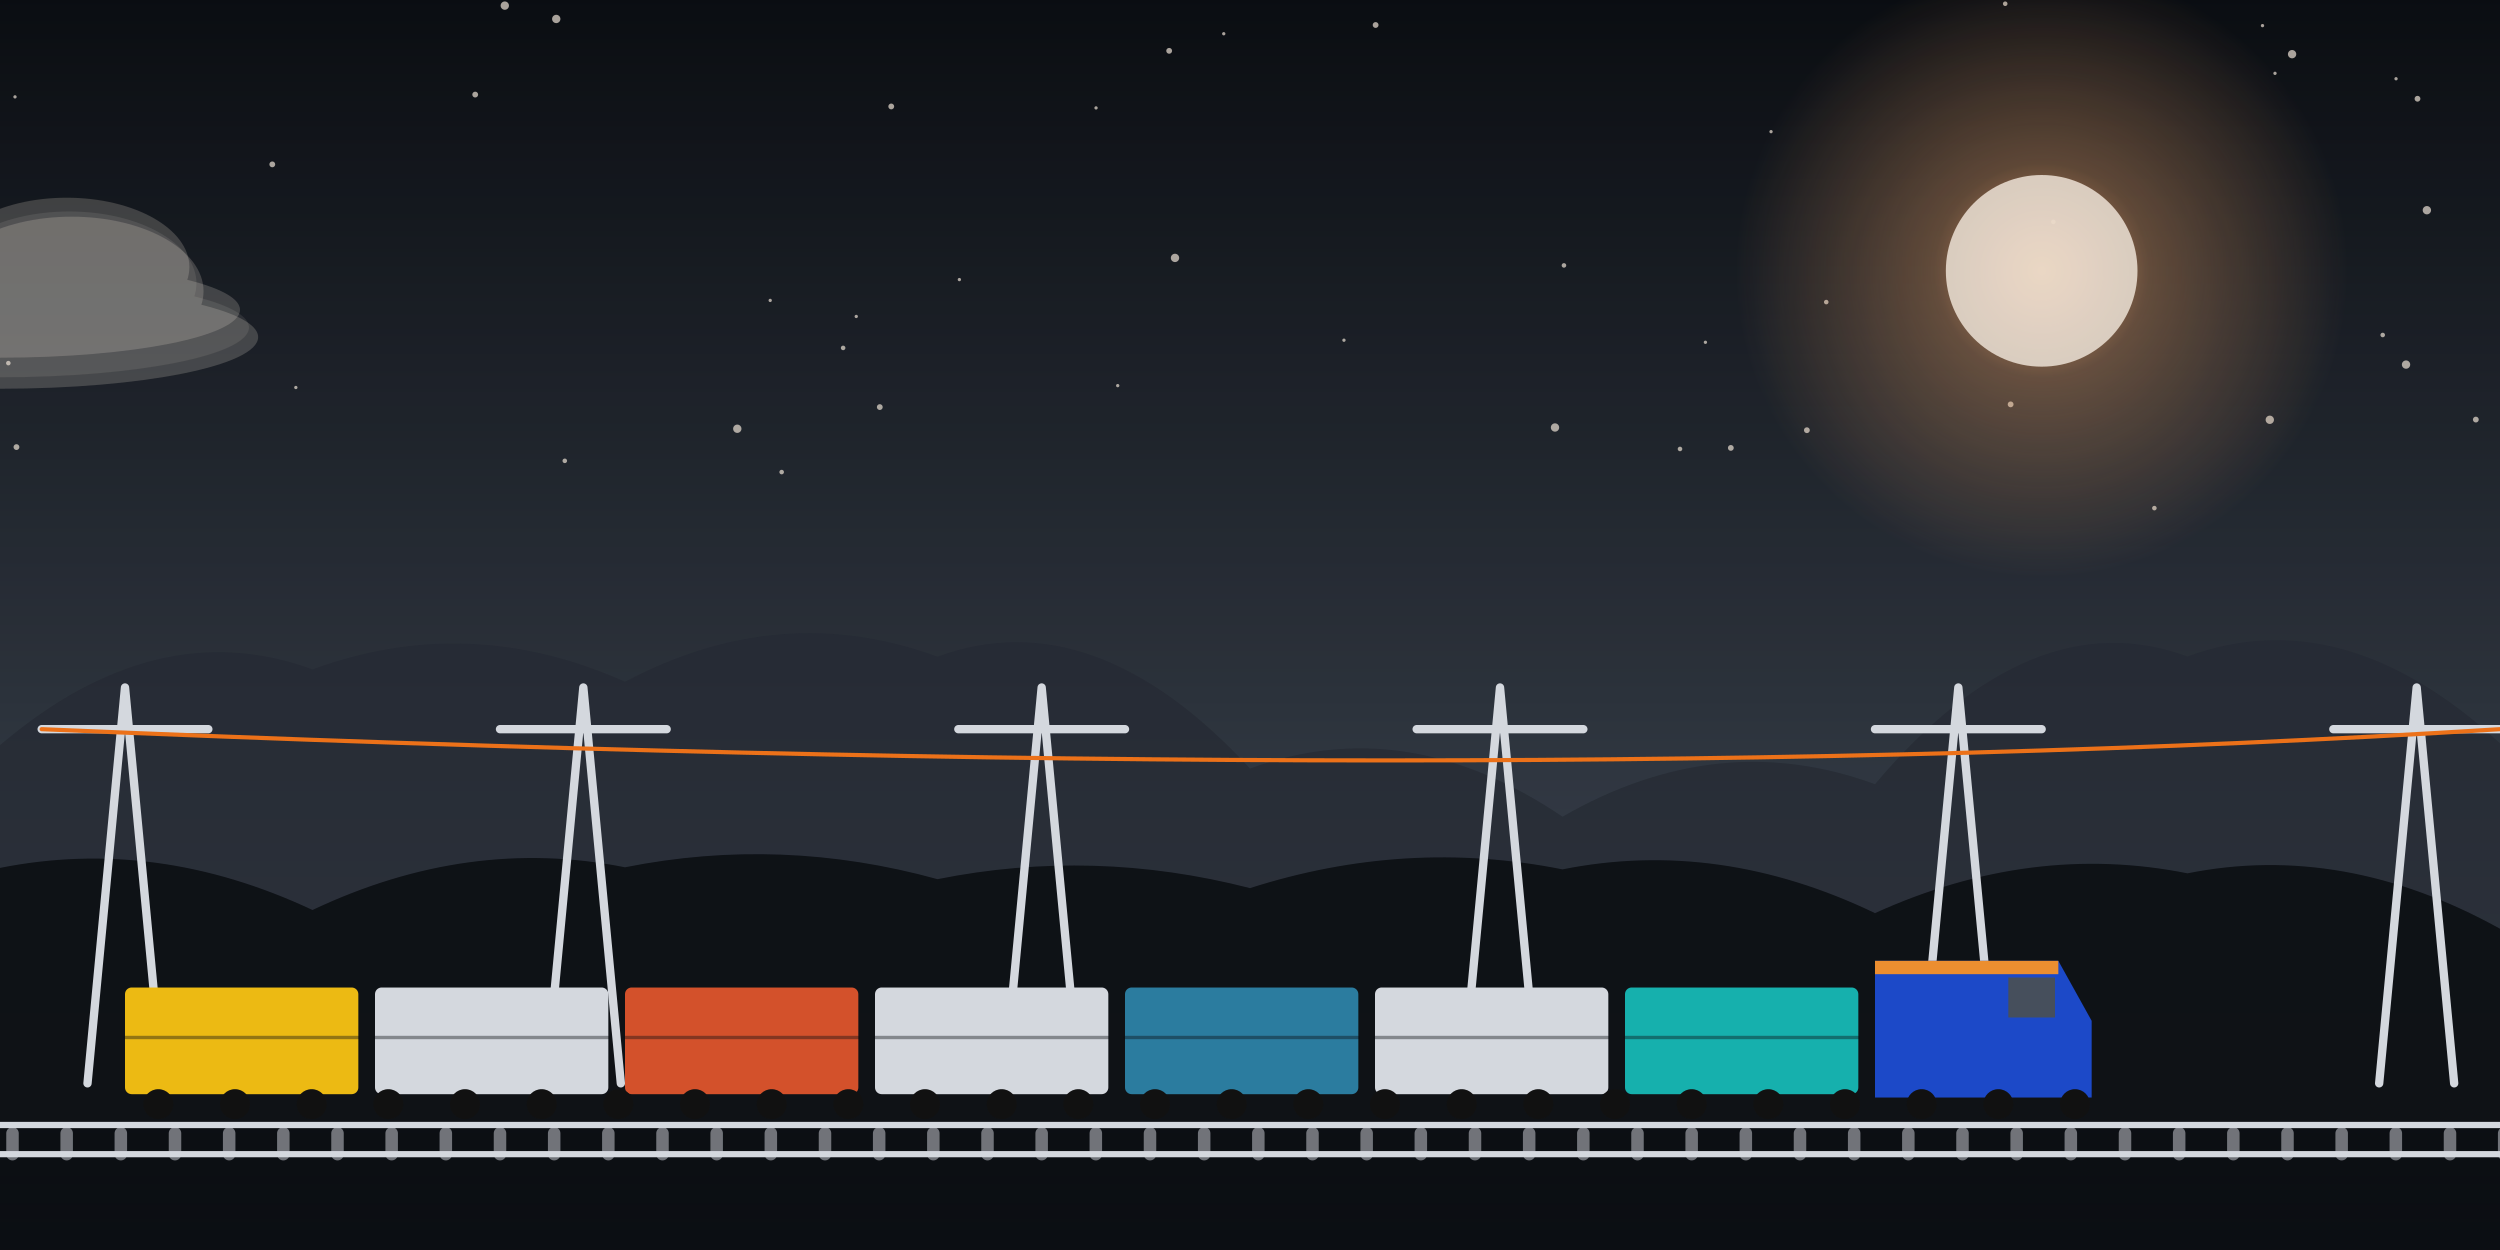
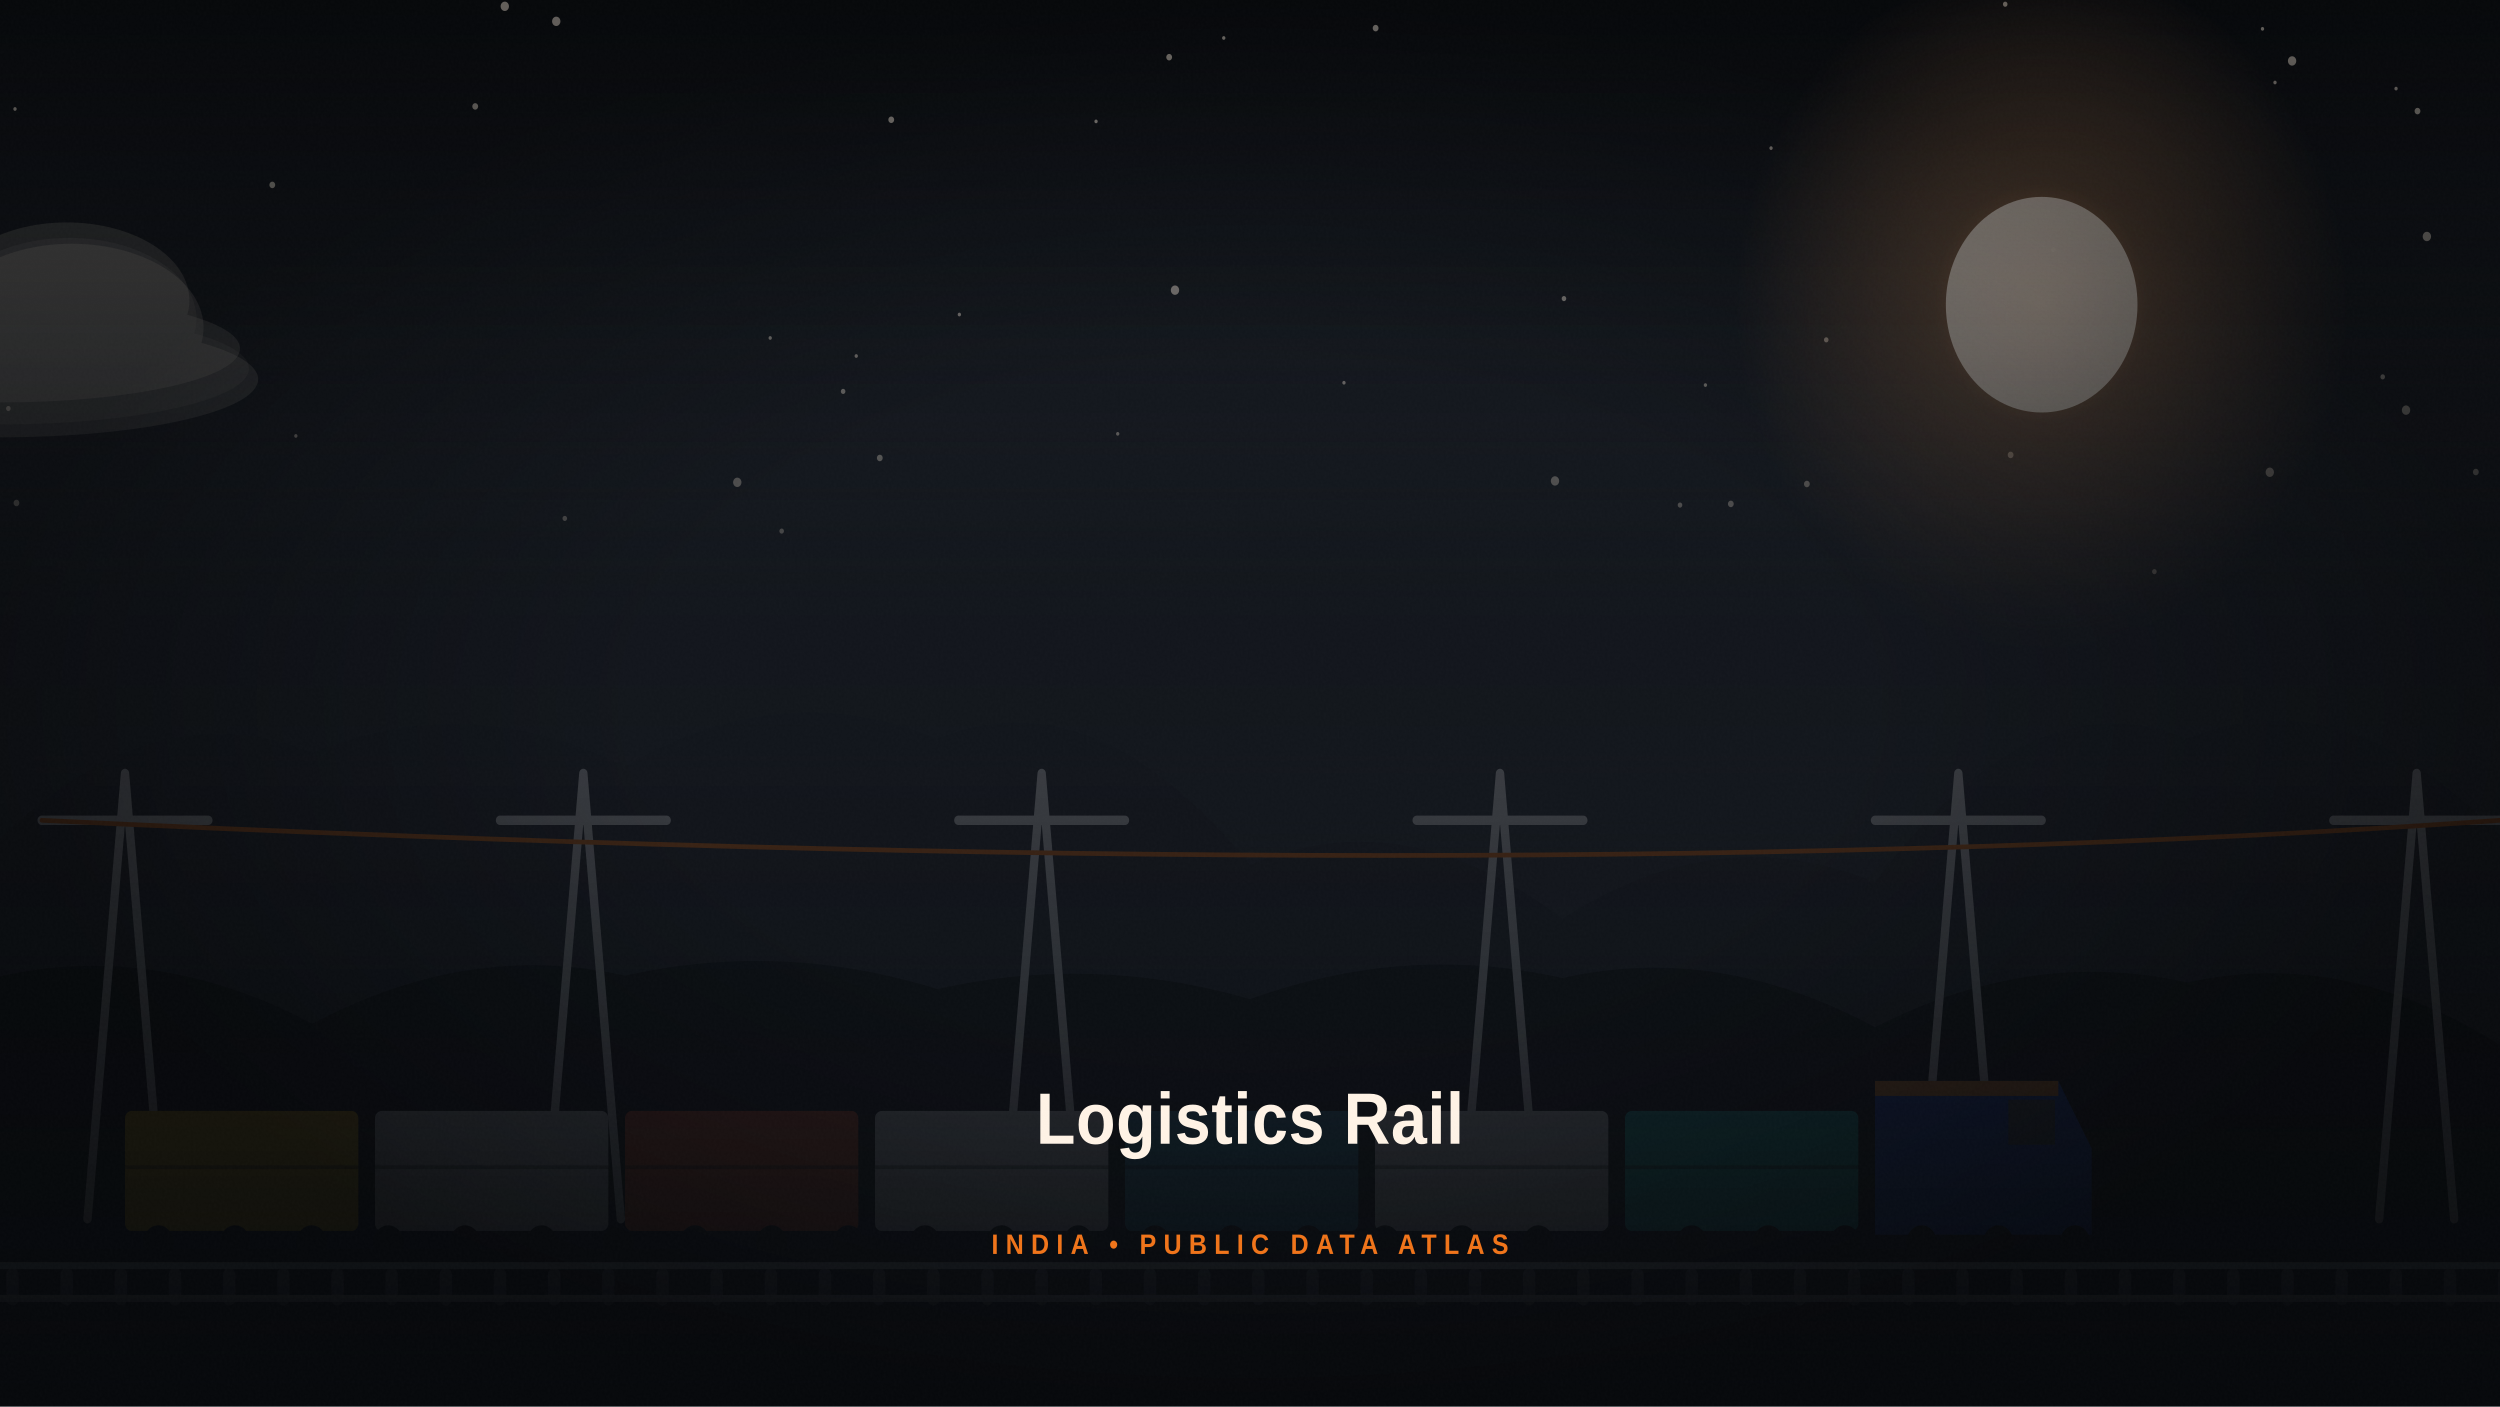
- <svg xmlns="http://www.w3.org/2000/svg" viewBox="0 0 1200 600" preserveAspectRatio="xMidYMid slice" role="img" aria-hidden="true">
+ <svg xmlns="http://www.w3.org/2000/svg" viewBox="0 0 1600 900" preserveAspectRatio="xMidYMid slice" role="img" aria-hidden="true">
  <style>
.tw{animation:tw 4s ease-in-out infinite}
@keyframes tw{0%,100%{opacity:.2}50%{opacity:1}}
.rot{transform-box:view-box;transform-origin:0 0;animation:rot 16s linear infinite}
.rot-r{transform-box:view-box;transform-origin:0 0;animation:rot 12s linear infinite reverse}
.rot-slow{transform-box:view-box;transform-origin:0 0;animation:rot 40s linear infinite}
@keyframes rot{to{transform:rotate(360deg)}}
.swing{transform-box:view-box;transform-origin:0 0;animation:swing 5s ease-in-out infinite}
@keyframes swing{0%,100%{transform:rotate(-14deg)}50%{transform:rotate(14deg)}}
.needle{transform-box:view-box;transform-origin:0 0;animation:needle 7s ease-in-out infinite}
@keyframes needle{0%,100%{transform:rotate(-55deg)}60%{transform:rotate(38deg)}}
.smoke{transform-box:fill-box;transform-origin:center;animation:smoke 8s ease-out infinite;opacity:0}
@keyframes smoke{0%{transform:translate(0,0) scale(.5);opacity:0}20%{opacity:.5}100%{transform:translate(46px,-130px) scale(2);opacity:0}}
.bob{animation:bob 6s ease-in-out infinite}
@keyframes bob{50%{transform:translateY(7px)}}
.float{animation:float 7s ease-in-out infinite}
@keyframes float{50%{transform:translateY(-16px)}}
.drift{animation:drift 90s linear infinite}
@keyframes drift{from{transform:translateX(-420px)}to{transform:translateX(1320px)}}
.drive{animation:drive 16s linear infinite}
@keyframes drive{from{transform:translateX(-360px)}to{transform:translateX(1500px)}}
.drive-r{animation:driver 19s linear infinite}
@keyframes driver{from{transform:translateX(1500px)}to{transform:translateX(-360px)}}
.fly{animation:fly 20s linear infinite}
@keyframes fly{from{transform:translate(-360px,50px)}to{transform:translate(1560px,-70px)}}
.pulse{transform-box:fill-box;transform-origin:center;animation:pulse 5s ease-in-out infinite}
@keyframes pulse{50%{transform:scale(1.08);opacity:.75}}
.ping{transform-box:fill-box;transform-origin:center;animation:ping 3.2s ease-out infinite}
@keyframes ping{from{transform:scale(.35);opacity:.9}to{transform:scale(1.7);opacity:0}}
.draw{stroke-dasharray:1000;animation:draw 7s ease-in-out infinite alternate}
@keyframes draw{from{stroke-dashoffset:1000}to{stroke-dashoffset:0}}
.flow{stroke-dasharray:22 16;animation:flow 1.6s linear infinite}
@keyframes flow{to{stroke-dashoffset:-38}}
.wave{animation:wave 6s ease-in-out infinite}
@keyframes wave{50%{transform:translateX(-30px)}}
.drop{animation:drop 3.5s ease-in infinite}
@keyframes drop{0%{transform:translateY(-60px);opacity:0}25%{opacity:1}80%{transform:translateY(0);opacity:1}100%{transform:translateY(8px);opacity:0}}
.scroll{animation:scroll 14s linear infinite}
@keyframes scroll{to{transform:translateX(-120px)}}
@media (prefers-reduced-motion:reduce){*{animation:none!important}.smoke{opacity:.35}}
</style>
-   <defs>
-     <linearGradient id="skylogistics-rail" x1="0" y1="0" x2="0" y2="1">
-       <stop offset="0" stop-color="#0a0d12" />
-       <stop offset="1" stop-color="#4b5563" />
-     </linearGradient>
-     <radialGradient id="glowlogistics-rail">
-       <stop offset="0" stop-color="#ffb070" stop-opacity=".95" />
-       <stop offset=".35" stop-color="#ffb070" stop-opacity=".35" />
-       <stop offset="1" stop-color="#ffb070" stop-opacity="0" />
-     </radialGradient>
-     <linearGradient id="groundlogistics-rail" x1="0" y1="0" x2="0" y2="1">
-       <stop offset="0" stop-color="#0b0e13" stop-opacity=".7" />
-       <stop offset="1" stop-color="#0b0e13" />
-     </linearGradient>
-   </defs>
-   <rect width="1200" height="600" fill="url(#skylogistics-rail)" />
-   <circle cx="1034.1" cy="243.9" r="1.1" fill="#fff3e6" opacity=".7" class="tw" style="animation-delay:0.6s" />
-   <circle cx="1164.9" cy="100.9" r="2" fill="#fff3e6" opacity=".7" />
-   <circle cx="850.1" cy="63.2" r="0.8" fill="#fff3e6" opacity=".7" />
-   <circle cx="427.8" cy="51.1" r="1.4" fill="#fff3e6" opacity=".7" class="tw" style="animation-delay:1.9s" />
-   <circle cx="4" cy="174.3" r="1.1" fill="#fff3e6" opacity=".7" />
-   <circle cx="1188.4" cy="201.4" r="1.4" fill="#fff3e6" opacity=".7" />
-   <circle cx="660.3" cy="12" r="1.4" fill="#fff3e6" opacity=".7" class="tw" style="animation-delay:2.7s" />
-   <circle cx="460.5" cy="134.2" r="0.8" fill="#fff3e6" opacity=".7" />
-   <circle cx="1160.4" cy="47.4" r="1.4" fill="#fff3e6" opacity=".7" />
-   <circle cx="271.1" cy="221.2" r="1.1" fill="#fff3e6" opacity=".7" class="tw" style="animation-delay:2s" />
-   <circle cx="7.2" cy="46.5" r="0.8" fill="#fff3e6" opacity=".7" />
-   <circle cx="142" cy="186" r="0.8" fill="#fff3e6" opacity=".7" />
-   <circle cx="1100.2" cy="26" r="2" fill="#fff3e6" opacity=".7" class="tw" style="animation-delay:2.2s" />
-   <circle cx="369.7" cy="144.2" r="0.8" fill="#fff3e6" opacity=".7" />
-   <circle cx="526.1" cy="51.8" r="0.8" fill="#fff3e6" opacity=".7" />
-   <circle cx="750.7" cy="127.4" r="1.1" fill="#fff3e6" opacity=".7" class="tw" style="animation-delay:3.6s" />
-   <circle cx="561.2" cy="24.4" r="1.4" fill="#fff3e6" opacity=".7" />
-   <circle cx="536.5" cy="185.1" r="0.8" fill="#fff3e6" opacity=".7" />
-   <circle cx="228.1" cy="45.4" r="1.4" fill="#fff3e6" opacity=".7" class="tw" style="animation-delay:2.7s" />
-   <circle cx="1086" cy="12.3" r="0.8" fill="#fff3e6" opacity=".7" />
-   <circle cx="876.6" cy="145" r="1.1" fill="#fff3e6" opacity=".7" />
-   <circle cx="1089.5" cy="201.5" r="2" fill="#fff3e6" opacity=".7" class="tw" style="animation-delay:0.2s" />
-   <circle cx="130.7" cy="78.9" r="1.4" fill="#fff3e6" opacity=".7" />
-   <circle cx="7.9" cy="214.6" r="1.4" fill="#fff3e6" opacity=".7" />
-   <circle cx="267" cy="9.1" r="2" fill="#fff3e6" opacity=".7" class="tw" style="animation-delay:2.5s" />
-   <circle cx="818.6" cy="164.3" r="0.8" fill="#fff3e6" opacity=".7" />
-   <circle cx="375.2" cy="226.6" r="1.1" fill="#fff3e6" opacity=".7" />
-   <circle cx="965.1" cy="194.1" r="1.4" fill="#fff3e6" opacity=".7" class="tw" style="animation-delay:3.2s" />
-   <circle cx="404.7" cy="167" r="1.1" fill="#fff3e6" opacity=".7" />
-   <circle cx="1150.1" cy="37.8" r="0.8" fill="#fff3e6" opacity=".7" />
-   <circle cx="1092" cy="35.2" r="0.8" fill="#fff3e6" opacity=".7" class="tw" style="animation-delay:1.8s" />
-   <circle cx="867.3" cy="206.5" r="1.4" fill="#fff3e6" opacity=".7" />
-   <circle cx="422.3" cy="195.4" r="1.4" fill="#fff3e6" opacity=".7" />
-   <circle cx="1154.9" cy="175" r="2" fill="#fff3e6" opacity=".7" class="tw" style="animation-delay:1.5s" />
-   <circle cx="806.4" cy="215.5" r="1.1" fill="#fff3e6" opacity=".7" />
-   <circle cx="645.1" cy="163.3" r="0.8" fill="#fff3e6" opacity=".7" />
-   <circle cx="587.4" cy="16.2" r="0.8" fill="#fff3e6" opacity=".7" class="tw" style="animation-delay:2.8s" />
-   <circle cx="830.8" cy="215" r="1.4" fill="#fff3e6" opacity=".7" />
-   <circle cx="746.4" cy="205.2" r="2" fill="#fff3e6" opacity=".7" />
-   <circle cx="985.6" cy="106.5" r="1.1" fill="#fff3e6" opacity=".7" class="tw" style="animation-delay:4s" />
-   <circle cx="353.9" cy="205.8" r="2" fill="#fff3e6" opacity=".7" />
-   <circle cx="242.3" cy="2.7" r="2" fill="#fff3e6" opacity=".7" />
-   <circle cx="411" cy="151.9" r="0.8" fill="#fff3e6" opacity=".7" class="tw" style="animation-delay:3.3s" />
-   <circle cx="1143.7" cy="160.8" r="1.1" fill="#fff3e6" opacity=".7" />
-   <circle cx="962.5" cy="1.8" r="1.1" fill="#fff3e6" opacity=".7" />
-   <circle cx="564" cy="123.8" r="2" fill="#fff3e6" opacity=".7" class="tw" style="animation-delay:3.2s" />
-   <circle cx="980" cy="130" r="147.2" fill="url(#glowlogistics-rail)" class="pulse" />
-   <circle cx="980" cy="130" r="46" fill="#fff3e6" opacity=".85" />
-   <g class="drift" style="animation-delay:-75.7s" opacity="0.1">
-     <g transform="translate(0 157.2)">
-       <ellipse cx="0" cy="0" rx="119.5" ry="23.9" fill="#fff3e6" />
-       <ellipse cx="-39.8" cy="-15.9" rx="53.1" ry="26.6" fill="#fff3e6" />
-       <ellipse cx="33.2" cy="-21.2" rx="61.1" ry="34.5" fill="#fff3e6" />
-     </g>
+   <g transform="scale(1.333333 1.5)">
+     <defs>
+       <linearGradient id="skylogistics-rail" x1="0" y1="0" x2="0" y2="1">
+         <stop offset="0" stop-color="#0a0d12" />
+         <stop offset="1" stop-color="#4b5563" />
+       </linearGradient>
+       <radialGradient id="glowlogistics-rail">
+         <stop offset="0" stop-color="#ffb070" stop-opacity=".95" />
+         <stop offset=".35" stop-color="#ffb070" stop-opacity=".35" />
+         <stop offset="1" stop-color="#ffb070" stop-opacity="0" />
+       </radialGradient>
+       <linearGradient id="groundlogistics-rail" x1="0" y1="0" x2="0" y2="1">
+         <stop offset="0" stop-color="#0b0e13" stop-opacity=".7" />
+         <stop offset="1" stop-color="#0b0e13" />
+       </linearGradient>
+       <linearGradient id="lowerlogistics-rail" x1="0" y1="0" x2="0" y2="1">
+         <stop offset="0" stop-color="#0b0e13" stop-opacity="0" />
+         <stop offset=".42" stop-color="#0b0e13" stop-opacity=".72" />
+         <stop offset="1" stop-color="#0b0e13" stop-opacity=".98" />
+       </linearGradient>
+       <radialGradient id="vignettelogistics-rail">
+         <stop offset=".48" stop-color="#000" stop-opacity="0" />
+         <stop offset="1" stop-color="#000" stop-opacity=".42" />
+       </radialGradient>
+       <filter id="grainlogistics-rail" x="-5%" y="-5%" width="110%" height="110%">
+         <feTurbulence type="fractalNoise" baseFrequency=".8" numOctaves="2" seed="449" />
+         <feColorMatrix type="saturate" values="0" />
+         <feComponentTransfer>
+           <feFuncA type="table" tableValues="0 .12" />
+         </feComponentTransfer>
+       </filter>
+     </defs>
+     <rect width="1200" height="600" fill="url(#skylogistics-rail)" />
+     <circle cx="1034.1" cy="243.9" r="1.1" fill="#fff3e6" opacity=".7" class="tw" style="animation-delay:0.6s" />
+     <circle cx="1164.9" cy="100.9" r="2" fill="#fff3e6" opacity=".7" />
+     <circle cx="850.1" cy="63.2" r="0.8" fill="#fff3e6" opacity=".7" />
+     <circle cx="427.8" cy="51.1" r="1.4" fill="#fff3e6" opacity=".7" class="tw" style="animation-delay:1.9s" />
+     <circle cx="4" cy="174.3" r="1.1" fill="#fff3e6" opacity=".7" />
+     <circle cx="1188.4" cy="201.4" r="1.4" fill="#fff3e6" opacity=".7" />
+     <circle cx="660.3" cy="12" r="1.4" fill="#fff3e6" opacity=".7" class="tw" style="animation-delay:2.7s" />
+     <circle cx="460.5" cy="134.2" r="0.8" fill="#fff3e6" opacity=".7" />
+     <circle cx="1160.4" cy="47.4" r="1.4" fill="#fff3e6" opacity=".7" />
+     <circle cx="271.1" cy="221.2" r="1.1" fill="#fff3e6" opacity=".7" class="tw" style="animation-delay:2s" />
+     <circle cx="7.2" cy="46.5" r="0.8" fill="#fff3e6" opacity=".7" />
+     <circle cx="142" cy="186" r="0.8" fill="#fff3e6" opacity=".7" />
+     <circle cx="1100.2" cy="26" r="2" fill="#fff3e6" opacity=".7" class="tw" style="animation-delay:2.2s" />
+     <circle cx="369.7" cy="144.2" r="0.8" fill="#fff3e6" opacity=".7" />
+     <circle cx="526.1" cy="51.8" r="0.8" fill="#fff3e6" opacity=".7" />
+     <circle cx="750.7" cy="127.4" r="1.1" fill="#fff3e6" opacity=".7" class="tw" style="animation-delay:3.6s" />
+     <circle cx="561.2" cy="24.4" r="1.4" fill="#fff3e6" opacity=".7" />
+     <circle cx="536.5" cy="185.1" r="0.8" fill="#fff3e6" opacity=".7" />
+     <circle cx="228.1" cy="45.4" r="1.4" fill="#fff3e6" opacity=".7" class="tw" style="animation-delay:2.7s" />
+     <circle cx="1086" cy="12.3" r="0.8" fill="#fff3e6" opacity=".7" />
+     <circle cx="876.6" cy="145" r="1.1" fill="#fff3e6" opacity=".7" />
+     <circle cx="1089.5" cy="201.5" r="2" fill="#fff3e6" opacity=".7" class="tw" style="animation-delay:0.2s" />
+     <circle cx="130.7" cy="78.9" r="1.4" fill="#fff3e6" opacity=".7" />
+     <circle cx="7.9" cy="214.6" r="1.4" fill="#fff3e6" opacity=".7" />
+     <circle cx="267" cy="9.1" r="2" fill="#fff3e6" opacity=".7" class="tw" style="animation-delay:2.5s" />
+     <circle cx="818.6" cy="164.3" r="0.8" fill="#fff3e6" opacity=".7" />
+     <circle cx="375.2" cy="226.6" r="1.1" fill="#fff3e6" opacity=".7" />
+     <circle cx="965.1" cy="194.1" r="1.4" fill="#fff3e6" opacity=".7" class="tw" style="animation-delay:3.2s" />
+     <circle cx="404.7" cy="167" r="1.1" fill="#fff3e6" opacity=".7" />
+     <circle cx="1150.1" cy="37.8" r="0.8" fill="#fff3e6" opacity=".7" />
+     <circle cx="1092" cy="35.2" r="0.8" fill="#fff3e6" opacity=".7" class="tw" style="animation-delay:1.8s" />
+     <circle cx="867.3" cy="206.5" r="1.4" fill="#fff3e6" opacity=".7" />
+     <circle cx="422.3" cy="195.4" r="1.4" fill="#fff3e6" opacity=".7" />
+     <circle cx="1154.9" cy="175" r="2" fill="#fff3e6" opacity=".7" class="tw" style="animation-delay:1.5s" />
+     <circle cx="806.4" cy="215.5" r="1.1" fill="#fff3e6" opacity=".7" />
+     <circle cx="645.1" cy="163.3" r="0.8" fill="#fff3e6" opacity=".7" />
+     <circle cx="587.4" cy="16.2" r="0.8" fill="#fff3e6" opacity=".7" class="tw" style="animation-delay:2.8s" />
+     <circle cx="830.8" cy="215" r="1.4" fill="#fff3e6" opacity=".7" />
+     <circle cx="746.4" cy="205.2" r="2" fill="#fff3e6" opacity=".7" />
+     <circle cx="985.6" cy="106.5" r="1.1" fill="#fff3e6" opacity=".7" class="tw" style="animation-delay:4s" />
+     <circle cx="353.9" cy="205.8" r="2" fill="#fff3e6" opacity=".7" />
+     <circle cx="242.3" cy="2.7" r="2" fill="#fff3e6" opacity=".7" />
+     <circle cx="411" cy="151.9" r="0.8" fill="#fff3e6" opacity=".7" class="tw" style="animation-delay:3.3s" />
+     <circle cx="1143.7" cy="160.8" r="1.1" fill="#fff3e6" opacity=".7" />
+     <circle cx="962.5" cy="1.8" r="1.1" fill="#fff3e6" opacity=".7" />
+     <circle cx="564" cy="123.8" r="2" fill="#fff3e6" opacity=".7" class="tw" style="animation-delay:3.2s" />
+     <circle cx="980" cy="130" r="147.2" fill="url(#glowlogistics-rail)" class="pulse" />
+     <circle cx="980" cy="130" r="46" fill="#fff3e6" opacity=".85" />
+     <g class="drift" style="animation-delay:-75.7s" opacity="0.1">
+       <g transform="translate(0 157.2)">
+         <ellipse cx="0" cy="0" rx="119.5" ry="23.9" fill="#fff3e6" />
+         <ellipse cx="-39.8" cy="-15.9" rx="53.1" ry="26.6" fill="#fff3e6" />
+         <ellipse cx="33.2" cy="-21.2" rx="61.1" ry="34.5" fill="#fff3e6" />
+       </g>
+     </g>
+     <g class="drift" style="animation-delay:-60.2s" opacity="0.2">
+       <g transform="translate(0 161.8)">
+         <ellipse cx="0" cy="0" rx="123.9" ry="24.8" fill="#fff3e6" />
+         <ellipse cx="-41.3" cy="-16.5" rx="55" ry="27.5" fill="#fff3e6" />
+         <ellipse cx="34.4" cy="-22" rx="63.3" ry="35.8" fill="#fff3e6" />
+       </g>
+     </g>
+     <g class="drift" style="animation-delay:-14.3s" opacity="0.2">
+       <g transform="translate(0 148.7)">
+         <ellipse cx="0" cy="0" rx="115.2" ry="23" fill="#fff3e6" />
+         <ellipse cx="-38.4" cy="-15.4" rx="51.2" ry="25.6" fill="#fff3e6" />
+         <ellipse cx="32" cy="-20.5" rx="58.9" ry="33.3" fill="#fff3e6" />
+       </g>
+     </g>
+     <path d="M-200 600 L-150 313.9 Q-75 286.4 0 357.7 Q75 293.8 150 321.3 Q225 293.8 300 327.2 Q375 287.7 450 315.2 Q525 287.7 600 368.9 Q675 341.4 750 392 Q825 348.9 900 376.4 Q975 287.6 1050 315.1 Q1125 287.6 1200 356.8 Q1275 313.3 1350 340.8 L1400 600Z" fill="#262c36" opacity="0.7" />
+     <path d="M-200 600 L-150 443.8 Q-75 401.6 0 416.6 Q75 401.6 150 436.8 Q225 401.3 300 416.3 Q375 401.3 450 422 Q525 407 600 426.3 Q675 402.3 750 417.3 Q825 402.3 900 438.3 Q975 404.2 1050 419.2 Q1125 404.2 1200 445.8 Q1275 396 1350 411 L1400 600Z" fill="#0b0e13" opacity="0.9" />
+     <rect x="-10" y="540" width="1220" height="70" rx="0" fill="url(#groundlogistics-rail)" />
+     <path d="M-20 544 v10 M6 544 v10 M32 544 v10 M58 544 v10 M84 544 v10 M110 544 v10 M136 544 v10 M162 544 v10 M188 544 v10 M214 544 v10 M240 544 v10 M266 544 v10 M292 544 v10 M318 544 v10 M344 544 v10 M370 544 v10 M396 544 v10 M422 544 v10 M448 544 v10 M474 544 v10 M500 544 v10 M526 544 v10 M552 544 v10 M578 544 v10 M604 544 v10 M630 544 v10 M656 544 v10 M682 544 v10 M708 544 v10 M734 544 v10 M760 544 v10 M786 544 v10 M812 544 v10 M838 544 v10 M864 544 v10 M890 544 v10 M916 544 v10 M942 544 v10 M968 544 v10 M994 544 v10 M1020 544 v10 M1046 544 v10 M1072 544 v10 M1098 544 v10 M1124 544 v10 M1150 544 v10 M1176 544 v10 M1202 544 v10 " fill="none" stroke="#e5e9f0" stroke-width="6" stroke-linecap="round" stroke-linejoin="round" opacity=".5" />
+     <path d="M-20 540H1220M-20 554H1220" fill="none" stroke="#e5e9f0" stroke-width="3" stroke-linecap="round" stroke-linejoin="round" />
+     <g transform="translate(60 520) scale(1)">
+       <path d="M-18 0 L0 -190 L18 0 M-40 -170 H40" fill="none" stroke="#e5e9f0" stroke-width="4" stroke-linecap="round" stroke-linejoin="round" />
+       <path d="M202 0 L220 -190 L238 0 M180 -170 H260" fill="none" stroke="#e5e9f0" stroke-width="4" stroke-linecap="round" stroke-linejoin="round" />
+       <path d="M422 0 L440 -190 L458 0 M400 -170 H480" fill="none" stroke="#e5e9f0" stroke-width="4" stroke-linecap="round" stroke-linejoin="round" />
+       <path d="M642 0 L660 -190 L678 0 M620 -170 H700" fill="none" stroke="#e5e9f0" stroke-width="4" stroke-linecap="round" stroke-linejoin="round" />
+       <path d="M862 0 L880 -190 L898 0 M840 -170 H920" fill="none" stroke="#e5e9f0" stroke-width="4" stroke-linecap="round" stroke-linejoin="round" />
+       <path d="M1082 0 L1100 -190 L1118 0 M1060 -170 H1140" fill="none" stroke="#e5e9f0" stroke-width="4" stroke-linecap="round" stroke-linejoin="round" />
+       <path d="M-40 -170 Q660.0 -140 1140 -170" fill="none" stroke="#ff7a1a" stroke-width="2" stroke-linecap="round" stroke-linejoin="round" />
+     </g>
+     <g class="drive">
+       <g transform="translate(900 538) scale(0.8)">
+         <path d="M0 -96 H110 L130 -60 V-14 H0Z" fill="#1d4ed8" />
+         <rect x="80" y="-86" width="28" height="24" rx="0" fill="#4b5563" />
+         <rect x="0" y="-96" width="110" height="8" rx="0" fill="#ff9933" />
+         <rect x="-150" y="-80" width="140" height="64" rx="4" fill="#17bebb" />
+         <path d="M-150 -50 H-10" fill="none" stroke="#0a0d12" stroke-width="2" stroke-linecap="round" stroke-linejoin="round" opacity=".4" />
+         <rect x="-300" y="-80" width="140" height="64" rx="4" fill="#e5e9f0" />
+         <path d="M-300 -50 H-160" fill="none" stroke="#0a0d12" stroke-width="2" stroke-linecap="round" stroke-linejoin="round" opacity=".4" />
+         <rect x="-450" y="-80" width="140" height="64" rx="4" fill="#2e86ab" />
+         <path d="M-450 -50 H-310" fill="none" stroke="#0a0d12" stroke-width="2" stroke-linecap="round" stroke-linejoin="round" opacity=".4" />
+         <rect x="-600" y="-80" width="140" height="64" rx="4" fill="#e5e9f0" />
+         <path d="M-600 -50 H-460" fill="none" stroke="#0a0d12" stroke-width="2" stroke-linecap="round" stroke-linejoin="round" opacity=".4" />
+         <rect x="-750" y="-80" width="140" height="64" rx="4" fill="#e4572e" />
+         <path d="M-750 -50 H-610" fill="none" stroke="#0a0d12" stroke-width="2" stroke-linecap="round" stroke-linejoin="round" opacity=".4" />
+         <rect x="-900" y="-80" width="140" height="64" rx="4" fill="#e5e9f0" />
+         <path d="M-900 -50 H-760" fill="none" stroke="#0a0d12" stroke-width="2" stroke-linecap="round" stroke-linejoin="round" opacity=".4" />
+         <rect x="-1050" y="-80" width="140" height="64" rx="4" fill="#ffc914" />
+         <path d="M-1050 -50 H-910" fill="none" stroke="#0a0d12" stroke-width="2" stroke-linecap="round" stroke-linejoin="round" opacity=".4" />
+         <circle cx="-1030" cy="-10" r="9" fill="#111" />
+         <circle cx="-984" cy="-10" r="9" fill="#111" />
+         <circle cx="-938" cy="-10" r="9" fill="#111" />
+         <circle cx="-892" cy="-10" r="9" fill="#111" />
+         <circle cx="-846" cy="-10" r="9" fill="#111" />
+         <circle cx="-800" cy="-10" r="9" fill="#111" />
+         <circle cx="-754" cy="-10" r="9" fill="#111" />
+         <circle cx="-708" cy="-10" r="9" fill="#111" />
+         <circle cx="-662" cy="-10" r="9" fill="#111" />
+         <circle cx="-616" cy="-10" r="9" fill="#111" />
+         <circle cx="-570" cy="-10" r="9" fill="#111" />
+         <circle cx="-524" cy="-10" r="9" fill="#111" />
+         <circle cx="-478" cy="-10" r="9" fill="#111" />
+         <circle cx="-432" cy="-10" r="9" fill="#111" />
+         <circle cx="-386" cy="-10" r="9" fill="#111" />
+         <circle cx="-340" cy="-10" r="9" fill="#111" />
+         <circle cx="-294" cy="-10" r="9" fill="#111" />
+         <circle cx="-248" cy="-10" r="9" fill="#111" />
+         <circle cx="-202" cy="-10" r="9" fill="#111" />
+         <circle cx="-156" cy="-10" r="9" fill="#111" />
+         <circle cx="-110" cy="-10" r="9" fill="#111" />
+         <circle cx="-64" cy="-10" r="9" fill="#111" />
+         <circle cx="-18" cy="-10" r="9" fill="#111" />
+         <circle cx="28" cy="-10" r="9" fill="#111" />
+         <circle cx="74" cy="-10" r="9" fill="#111" />
+         <circle cx="120" cy="-10" r="9" fill="#111" />
+       </g>
+     </g>
+     <rect width="1200" height="600" fill="#0a0d12" opacity=".08" />
+     <rect width="1200" height="600" fill="url(#lowerlogistics-rail)" />
+     <rect width="1200" height="600" fill="url(#vignettelogistics-rail)" />
+     <text x="600" y="488" text-anchor="middle" font-family="Arial, Helvetica, sans-serif" font-size="31" font-weight="700" letter-spacing=".3" fill="#fff3e6">Logistics Rail</text>
+     <text x="600" y="535" text-anchor="middle" font-family="Arial, Helvetica, sans-serif" font-size="12" font-weight="600" letter-spacing="3.5" fill="#ff7a1a" opacity=".94">INDIA  •  PUBLIC DATA ATLAS</text>
+     <rect width="1200" height="600" fill="#fff" filter="url(#grainlogistics-rail)" opacity=".16" />
  </g>
-   <g class="drift" style="animation-delay:-60.2s" opacity="0.2">
-     <g transform="translate(0 161.8)">
-       <ellipse cx="0" cy="0" rx="123.9" ry="24.8" fill="#fff3e6" />
-       <ellipse cx="-41.3" cy="-16.5" rx="55" ry="27.5" fill="#fff3e6" />
-       <ellipse cx="34.4" cy="-22" rx="63.3" ry="35.8" fill="#fff3e6" />
-     </g>
-   </g>
-   <g class="drift" style="animation-delay:-14.3s" opacity="0.2">
-     <g transform="translate(0 148.7)">
-       <ellipse cx="0" cy="0" rx="115.2" ry="23" fill="#fff3e6" />
-       <ellipse cx="-38.4" cy="-15.4" rx="51.2" ry="25.6" fill="#fff3e6" />
-       <ellipse cx="32" cy="-20.5" rx="58.9" ry="33.3" fill="#fff3e6" />
-     </g>
-   </g>
-   <path d="M-200 600 L-150 313.9 Q-75 286.4 0 357.7 Q75 293.8 150 321.3 Q225 293.8 300 327.2 Q375 287.7 450 315.2 Q525 287.7 600 368.9 Q675 341.4 750 392 Q825 348.9 900 376.4 Q975 287.6 1050 315.1 Q1125 287.6 1200 356.8 Q1275 313.3 1350 340.8 L1400 600Z" fill="#262c36" opacity="0.7" />
-   <path d="M-200 600 L-150 443.8 Q-75 401.6 0 416.6 Q75 401.6 150 436.8 Q225 401.3 300 416.3 Q375 401.3 450 422 Q525 407 600 426.3 Q675 402.3 750 417.3 Q825 402.3 900 438.3 Q975 404.2 1050 419.2 Q1125 404.2 1200 445.8 Q1275 396 1350 411 L1400 600Z" fill="#0b0e13" opacity="0.9" />
-   <rect x="-10" y="540" width="1220" height="70" rx="0" fill="url(#groundlogistics-rail)" />
-   <path d="M-20 544 v10 M6 544 v10 M32 544 v10 M58 544 v10 M84 544 v10 M110 544 v10 M136 544 v10 M162 544 v10 M188 544 v10 M214 544 v10 M240 544 v10 M266 544 v10 M292 544 v10 M318 544 v10 M344 544 v10 M370 544 v10 M396 544 v10 M422 544 v10 M448 544 v10 M474 544 v10 M500 544 v10 M526 544 v10 M552 544 v10 M578 544 v10 M604 544 v10 M630 544 v10 M656 544 v10 M682 544 v10 M708 544 v10 M734 544 v10 M760 544 v10 M786 544 v10 M812 544 v10 M838 544 v10 M864 544 v10 M890 544 v10 M916 544 v10 M942 544 v10 M968 544 v10 M994 544 v10 M1020 544 v10 M1046 544 v10 M1072 544 v10 M1098 544 v10 M1124 544 v10 M1150 544 v10 M1176 544 v10 M1202 544 v10 " fill="none" stroke="#e5e9f0" stroke-width="6" stroke-linecap="round" stroke-linejoin="round" opacity=".5" />
-   <path d="M-20 540H1220M-20 554H1220" fill="none" stroke="#e5e9f0" stroke-width="3" stroke-linecap="round" stroke-linejoin="round" />
-   <g transform="translate(60 520) scale(1)">
-     <path d="M-18 0 L0 -190 L18 0 M-40 -170 H40" fill="none" stroke="#e5e9f0" stroke-width="4" stroke-linecap="round" stroke-linejoin="round" />
-     <path d="M202 0 L220 -190 L238 0 M180 -170 H260" fill="none" stroke="#e5e9f0" stroke-width="4" stroke-linecap="round" stroke-linejoin="round" />
-     <path d="M422 0 L440 -190 L458 0 M400 -170 H480" fill="none" stroke="#e5e9f0" stroke-width="4" stroke-linecap="round" stroke-linejoin="round" />
-     <path d="M642 0 L660 -190 L678 0 M620 -170 H700" fill="none" stroke="#e5e9f0" stroke-width="4" stroke-linecap="round" stroke-linejoin="round" />
-     <path d="M862 0 L880 -190 L898 0 M840 -170 H920" fill="none" stroke="#e5e9f0" stroke-width="4" stroke-linecap="round" stroke-linejoin="round" />
-     <path d="M1082 0 L1100 -190 L1118 0 M1060 -170 H1140" fill="none" stroke="#e5e9f0" stroke-width="4" stroke-linecap="round" stroke-linejoin="round" />
-     <path d="M-40 -170 Q660.0 -140 1140 -170" fill="none" stroke="#ff7a1a" stroke-width="2" stroke-linecap="round" stroke-linejoin="round" />
-   </g>
-   <g class="drive">
-     <g transform="translate(900 538) scale(0.8)">
-       <path d="M0 -96 H110 L130 -60 V-14 H0Z" fill="#1d4ed8" />
-       <rect x="80" y="-86" width="28" height="24" rx="0" fill="#4b5563" />
-       <rect x="0" y="-96" width="110" height="8" rx="0" fill="#ff9933" />
-       <rect x="-150" y="-80" width="140" height="64" rx="4" fill="#17bebb" />
-       <path d="M-150 -50 H-10" fill="none" stroke="#0a0d12" stroke-width="2" stroke-linecap="round" stroke-linejoin="round" opacity=".4" />
-       <rect x="-300" y="-80" width="140" height="64" rx="4" fill="#e5e9f0" />
-       <path d="M-300 -50 H-160" fill="none" stroke="#0a0d12" stroke-width="2" stroke-linecap="round" stroke-linejoin="round" opacity=".4" />
-       <rect x="-450" y="-80" width="140" height="64" rx="4" fill="#2e86ab" />
-       <path d="M-450 -50 H-310" fill="none" stroke="#0a0d12" stroke-width="2" stroke-linecap="round" stroke-linejoin="round" opacity=".4" />
-       <rect x="-600" y="-80" width="140" height="64" rx="4" fill="#e5e9f0" />
-       <path d="M-600 -50 H-460" fill="none" stroke="#0a0d12" stroke-width="2" stroke-linecap="round" stroke-linejoin="round" opacity=".4" />
-       <rect x="-750" y="-80" width="140" height="64" rx="4" fill="#e4572e" />
-       <path d="M-750 -50 H-610" fill="none" stroke="#0a0d12" stroke-width="2" stroke-linecap="round" stroke-linejoin="round" opacity=".4" />
-       <rect x="-900" y="-80" width="140" height="64" rx="4" fill="#e5e9f0" />
-       <path d="M-900 -50 H-760" fill="none" stroke="#0a0d12" stroke-width="2" stroke-linecap="round" stroke-linejoin="round" opacity=".4" />
-       <rect x="-1050" y="-80" width="140" height="64" rx="4" fill="#ffc914" />
-       <path d="M-1050 -50 H-910" fill="none" stroke="#0a0d12" stroke-width="2" stroke-linecap="round" stroke-linejoin="round" opacity=".4" />
-       <circle cx="-1030" cy="-10" r="9" fill="#111" />
-       <circle cx="-984" cy="-10" r="9" fill="#111" />
-       <circle cx="-938" cy="-10" r="9" fill="#111" />
-       <circle cx="-892" cy="-10" r="9" fill="#111" />
-       <circle cx="-846" cy="-10" r="9" fill="#111" />
-       <circle cx="-800" cy="-10" r="9" fill="#111" />
-       <circle cx="-754" cy="-10" r="9" fill="#111" />
-       <circle cx="-708" cy="-10" r="9" fill="#111" />
-       <circle cx="-662" cy="-10" r="9" fill="#111" />
-       <circle cx="-616" cy="-10" r="9" fill="#111" />
-       <circle cx="-570" cy="-10" r="9" fill="#111" />
-       <circle cx="-524" cy="-10" r="9" fill="#111" />
-       <circle cx="-478" cy="-10" r="9" fill="#111" />
-       <circle cx="-432" cy="-10" r="9" fill="#111" />
-       <circle cx="-386" cy="-10" r="9" fill="#111" />
-       <circle cx="-340" cy="-10" r="9" fill="#111" />
-       <circle cx="-294" cy="-10" r="9" fill="#111" />
-       <circle cx="-248" cy="-10" r="9" fill="#111" />
-       <circle cx="-202" cy="-10" r="9" fill="#111" />
-       <circle cx="-156" cy="-10" r="9" fill="#111" />
-       <circle cx="-110" cy="-10" r="9" fill="#111" />
-       <circle cx="-64" cy="-10" r="9" fill="#111" />
-       <circle cx="-18" cy="-10" r="9" fill="#111" />
-       <circle cx="28" cy="-10" r="9" fill="#111" />
-       <circle cx="74" cy="-10" r="9" fill="#111" />
-       <circle cx="120" cy="-10" r="9" fill="#111" />
-     </g>
-   </g>
-   <rect width="1200" height="600" fill="#0a0d12" opacity=".08" />
</svg>
